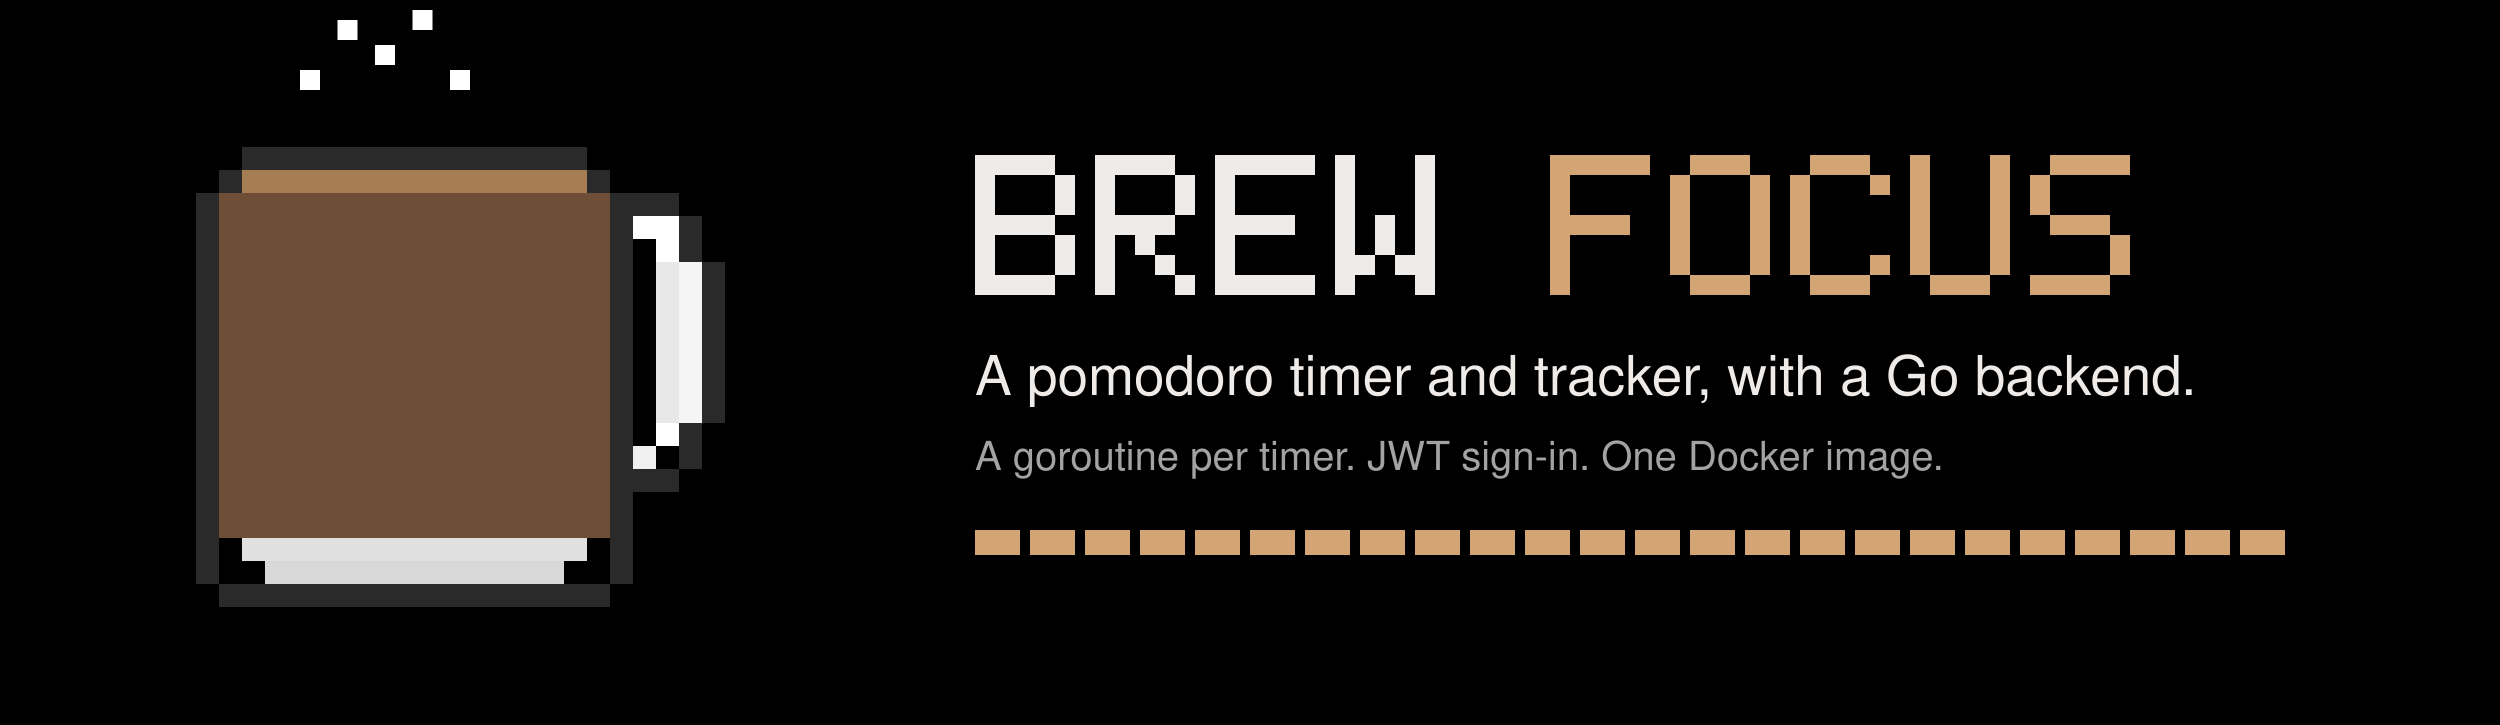
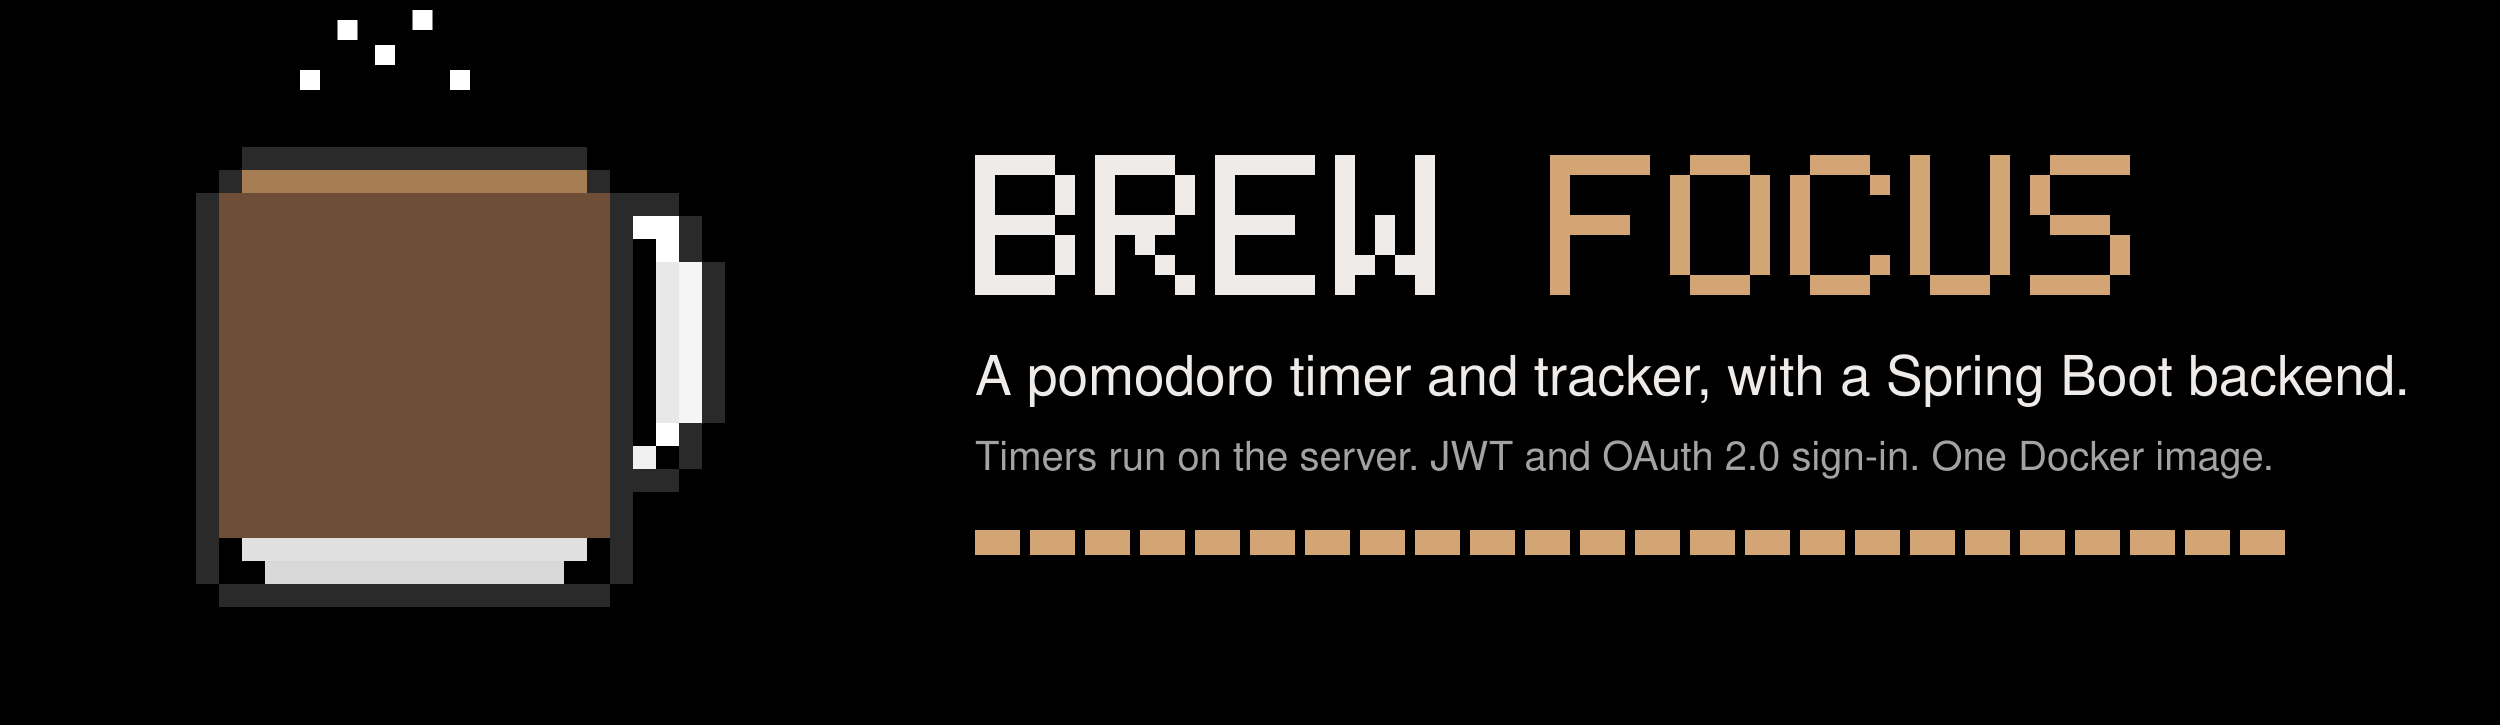
<svg xmlns="http://www.w3.org/2000/svg" viewBox="0 0 1000 290" width="1000" height="290" role="img" aria-label="Brew Focus: a pixel-art mug drains as the timer counts down, then refills on a break">
  <style>
.flow { stroke-dasharray: 8 8; animation: flow 1s linear infinite; }
@keyframes flow { to { stroke-dashoffset: -16; } }

.liquid { transform-box: fill-box; transform-origin: 50% 100%; animation: drain 12s infinite; }
.surface { animation: fall 12s infinite; }
@keyframes drain { 0% { transform: scaleY(1); animation-timing-function: steps(15, end); } 70%, 78% { transform: scaleY(0); animation-timing-function: steps(15, end); } 100% { transform: scaleY(1); } }
@keyframes fall { 0% { transform: translateY(0); animation-timing-function: steps(15, end); } 70%, 78% { transform: translateY(120px); animation-timing-function: steps(15, end); } 100% { transform: translateY(0); } }
.bar { transform-box: fill-box; transform-origin: 0 50%; animation: bar 12s infinite; }
@keyframes bar { 0% { transform: scaleX(0); animation-timing-function: steps(24, end); } 70%, 100% { transform: scaleX(1); } }
.puff { animation: puff 2.4s steps(6, end) infinite; }
@keyframes puff { from { transform: translateY(8px); opacity: 0; } 25% { opacity: .7; } to { transform: translateY(-16px); opacity: 0; } }
.t { opacity: 0; }
@keyframes t0 { 0%, 13.99% { opacity: 1; } 14%, 100% { opacity: 0; } }
.t0 { animation: t0 12s infinite; }
@keyframes t1 { 0%, 13.99% { opacity: 0; } 14%, 27.99% { opacity: 1; } 28%, 100% { opacity: 0; } }
.t1 { animation: t1 12s infinite; }
@keyframes t2 { 0%, 27.99% { opacity: 0; } 28%, 41.99% { opacity: 1; } 42%, 100% { opacity: 0; } }
.t2 { animation: t2 12s infinite; }
@keyframes t3 { 0%, 41.99% { opacity: 0; } 42%, 55.99% { opacity: 1; } 56%, 100% { opacity: 0; } }
.t3 { animation: t3 12s infinite; }
@keyframes t4 { 0%, 55.99% { opacity: 0; } 56%, 69.99% { opacity: 1; } 70%, 100% { opacity: 0; } }
.t4 { animation: t4 12s infinite; }
@keyframes t5 { 0%, 69.99% { opacity: 0; } 70%, 77.99% { opacity: 1; } 78%, 100% { opacity: 0; } }
.t5 { animation: t5 12s infinite; }
@keyframes t6 { 0%, 77.99% { opacity: 0; } 78%, 100% { opacity: 1; } }
.t6 { animation: t6 12s infinite; }

@media (prefers-reduced-motion: reduce) { * { animation: none !important; } }
</style>
  <rect width="1000" height="290" fill="#000000" />
  <g transform="translate(60 22) scale(1.15)" shape-rendering="crispEdges">
    <rect x="32" y="40" width="120" height="8" fill="#E8E8E8" />
    <rect x="24" y="48" width="136" height="8" fill="#FFFFFF" />
    <rect x="24" y="56" width="136" height="8" fill="#FFFFFF" />
    <rect x="24" y="64" width="136" height="8" fill="#F5F5F5" />
    <rect x="24" y="72" width="136" height="8" fill="#FFFFFF" />
    <rect x="24" y="80" width="136" height="8" fill="#FFFFFF" />
    <rect x="24" y="88" width="136" height="8" fill="#F5F5F5" />
    <rect x="24" y="96" width="136" height="8" fill="#FFFFFF" />
    <rect x="24" y="104" width="136" height="8" fill="#FFFFFF" />
    <rect x="24" y="112" width="136" height="8" fill="#F5F5F5" />
    <rect x="24" y="120" width="136" height="8" fill="#FFFFFF" />
    <rect x="24" y="128" width="136" height="8" fill="#FFFFFF" />
    <rect x="24" y="136" width="136" height="8" fill="#F5F5F5" />
    <rect x="24" y="144" width="136" height="8" fill="#FFFFFF" />
    <rect x="24" y="152" width="136" height="8" fill="#F0F0F0" />
    <rect x="24" y="160" width="136" height="8" fill="#E8E8E8" />
    <rect x="32" y="168" width="120" height="8" fill="#E0E0E0" />
    <rect x="40" y="176" width="104" height="8" fill="#D8D8D8" />
    <rect class="liquid" x="24" y="48" width="136" height="120" fill="#6f4e37" />
    <rect class="surface" x="24" y="40" width="136" height="8" fill="#a67c52" />
    <g class="t t0">
      <path fill="#000000" d="M52.5 101h3v3h-3zM55.5 101h3v3h-3zM58.5 101h3v3h-3zM49.5 104h3v3h-3zM61.5 104h3v3h-3zM61.5 107h3v3h-3zM58.5 110h3v3h-3zM55.5 113h3v3h-3zM52.5 116h3v3h-3zM49.5 119h3v3h-3zM52.5 119h3v3h-3zM55.5 119h3v3h-3zM58.5 119h3v3h-3zM61.5 119h3v3h-3zM67.5 101h3v3h-3zM70.5 101h3v3h-3zM73.5 101h3v3h-3zM76.5 101h3v3h-3zM79.5 101h3v3h-3zM67.5 104h3v3h-3zM67.5 107h3v3h-3zM70.5 107h3v3h-3zM73.5 107h3v3h-3zM76.5 107h3v3h-3zM79.5 110h3v3h-3zM79.5 113h3v3h-3zM67.5 116h3v3h-3zM79.5 116h3v3h-3zM70.5 119h3v3h-3zM73.5 119h3v3h-3zM76.5 119h3v3h-3zM91.5 104h3v3h-3zM91.5 107h3v3h-3zM91.5 113h3v3h-3zM91.5 116h3v3h-3zM106.5 101h3v3h-3zM109.5 101h3v3h-3zM112.5 101h3v3h-3zM103.5 104h3v3h-3zM115.5 104h3v3h-3zM103.5 107h3v3h-3zM112.5 107h3v3h-3zM115.5 107h3v3h-3zM103.5 110h3v3h-3zM109.5 110h3v3h-3zM115.5 110h3v3h-3zM103.5 113h3v3h-3zM106.5 113h3v3h-3zM115.5 113h3v3h-3zM103.5 116h3v3h-3zM115.5 116h3v3h-3zM106.5 119h3v3h-3zM109.5 119h3v3h-3zM112.5 119h3v3h-3zM124.5 101h3v3h-3zM127.5 101h3v3h-3zM130.5 101h3v3h-3zM121.5 104h3v3h-3zM133.5 104h3v3h-3zM121.5 107h3v3h-3zM130.5 107h3v3h-3zM133.5 107h3v3h-3zM121.5 110h3v3h-3zM127.5 110h3v3h-3zM133.5 110h3v3h-3zM121.5 113h3v3h-3zM124.5 113h3v3h-3zM133.5 113h3v3h-3zM121.5 116h3v3h-3zM133.5 116h3v3h-3zM124.5 119h3v3h-3zM127.5 119h3v3h-3zM130.5 119h3v3h-3z" transform="translate(2 2)" />
      <path fill="#efebe9" d="M52.5 101h3v3h-3zM55.5 101h3v3h-3zM58.5 101h3v3h-3zM49.5 104h3v3h-3zM61.5 104h3v3h-3zM61.5 107h3v3h-3zM58.5 110h3v3h-3zM55.5 113h3v3h-3zM52.5 116h3v3h-3zM49.5 119h3v3h-3zM52.5 119h3v3h-3zM55.5 119h3v3h-3zM58.5 119h3v3h-3zM61.5 119h3v3h-3zM67.5 101h3v3h-3zM70.5 101h3v3h-3zM73.5 101h3v3h-3zM76.5 101h3v3h-3zM79.5 101h3v3h-3zM67.5 104h3v3h-3zM67.5 107h3v3h-3zM70.5 107h3v3h-3zM73.5 107h3v3h-3zM76.5 107h3v3h-3zM79.5 110h3v3h-3zM79.5 113h3v3h-3zM67.5 116h3v3h-3zM79.5 116h3v3h-3zM70.5 119h3v3h-3zM73.5 119h3v3h-3zM76.5 119h3v3h-3zM91.5 104h3v3h-3zM91.5 107h3v3h-3zM91.5 113h3v3h-3zM91.5 116h3v3h-3zM106.5 101h3v3h-3zM109.5 101h3v3h-3zM112.5 101h3v3h-3zM103.5 104h3v3h-3zM115.5 104h3v3h-3zM103.5 107h3v3h-3zM112.5 107h3v3h-3zM115.5 107h3v3h-3zM103.5 110h3v3h-3zM109.5 110h3v3h-3zM115.5 110h3v3h-3zM103.5 113h3v3h-3zM106.5 113h3v3h-3zM115.5 113h3v3h-3zM103.5 116h3v3h-3zM115.5 116h3v3h-3zM106.5 119h3v3h-3zM109.5 119h3v3h-3zM112.5 119h3v3h-3zM124.5 101h3v3h-3zM127.5 101h3v3h-3zM130.5 101h3v3h-3zM121.5 104h3v3h-3zM133.5 104h3v3h-3zM121.5 107h3v3h-3zM130.5 107h3v3h-3zM133.5 107h3v3h-3zM121.5 110h3v3h-3zM127.5 110h3v3h-3zM133.5 110h3v3h-3zM121.5 113h3v3h-3zM124.5 113h3v3h-3zM133.5 113h3v3h-3zM121.5 116h3v3h-3zM133.5 116h3v3h-3zM124.5 119h3v3h-3zM127.5 119h3v3h-3zM130.5 119h3v3h-3z" />
    </g>
    <g class="t t1">
      <path fill="#000000" d="M52.5 101h3v3h-3zM55.5 101h3v3h-3zM58.5 101h3v3h-3zM49.5 104h3v3h-3zM61.5 104h3v3h-3zM61.5 107h3v3h-3zM58.5 110h3v3h-3zM55.5 113h3v3h-3zM52.5 116h3v3h-3zM49.5 119h3v3h-3zM52.5 119h3v3h-3zM55.5 119h3v3h-3zM58.5 119h3v3h-3zM61.5 119h3v3h-3zM70.5 101h3v3h-3zM73.5 101h3v3h-3zM76.5 101h3v3h-3zM67.5 104h3v3h-3zM79.5 104h3v3h-3zM67.5 107h3v3h-3zM76.5 107h3v3h-3zM79.5 107h3v3h-3zM67.5 110h3v3h-3zM73.5 110h3v3h-3zM79.5 110h3v3h-3zM67.5 113h3v3h-3zM70.5 113h3v3h-3zM79.5 113h3v3h-3zM67.5 116h3v3h-3zM79.5 116h3v3h-3zM70.5 119h3v3h-3zM73.5 119h3v3h-3zM76.5 119h3v3h-3zM91.5 104h3v3h-3zM91.5 107h3v3h-3zM91.5 113h3v3h-3zM91.5 116h3v3h-3zM106.5 101h3v3h-3zM109.5 101h3v3h-3zM112.5 101h3v3h-3zM103.5 104h3v3h-3zM115.5 104h3v3h-3zM103.5 107h3v3h-3zM112.5 107h3v3h-3zM115.5 107h3v3h-3zM103.5 110h3v3h-3zM109.5 110h3v3h-3zM115.5 110h3v3h-3zM103.5 113h3v3h-3zM106.5 113h3v3h-3zM115.5 113h3v3h-3zM103.5 116h3v3h-3zM115.5 116h3v3h-3zM106.5 119h3v3h-3zM109.5 119h3v3h-3zM112.5 119h3v3h-3zM124.5 101h3v3h-3zM127.5 101h3v3h-3zM130.5 101h3v3h-3zM121.5 104h3v3h-3zM133.5 104h3v3h-3zM121.5 107h3v3h-3zM130.5 107h3v3h-3zM133.5 107h3v3h-3zM121.5 110h3v3h-3zM127.5 110h3v3h-3zM133.5 110h3v3h-3zM121.5 113h3v3h-3zM124.5 113h3v3h-3zM133.5 113h3v3h-3zM121.5 116h3v3h-3zM133.5 116h3v3h-3zM124.5 119h3v3h-3zM127.5 119h3v3h-3zM130.5 119h3v3h-3z" transform="translate(2 2)" />
      <path fill="#efebe9" d="M52.5 101h3v3h-3zM55.5 101h3v3h-3zM58.5 101h3v3h-3zM49.5 104h3v3h-3zM61.5 104h3v3h-3zM61.5 107h3v3h-3zM58.5 110h3v3h-3zM55.5 113h3v3h-3zM52.5 116h3v3h-3zM49.5 119h3v3h-3zM52.5 119h3v3h-3zM55.5 119h3v3h-3zM58.5 119h3v3h-3zM61.5 119h3v3h-3zM70.5 101h3v3h-3zM73.5 101h3v3h-3zM76.5 101h3v3h-3zM67.5 104h3v3h-3zM79.5 104h3v3h-3zM67.5 107h3v3h-3zM76.5 107h3v3h-3zM79.5 107h3v3h-3zM67.5 110h3v3h-3zM73.5 110h3v3h-3zM79.5 110h3v3h-3zM67.5 113h3v3h-3zM70.5 113h3v3h-3zM79.5 113h3v3h-3zM67.5 116h3v3h-3zM79.5 116h3v3h-3zM70.5 119h3v3h-3zM73.5 119h3v3h-3zM76.5 119h3v3h-3zM91.5 104h3v3h-3zM91.5 107h3v3h-3zM91.5 113h3v3h-3zM91.5 116h3v3h-3zM106.5 101h3v3h-3zM109.5 101h3v3h-3zM112.5 101h3v3h-3zM103.5 104h3v3h-3zM115.5 104h3v3h-3zM103.5 107h3v3h-3zM112.5 107h3v3h-3zM115.5 107h3v3h-3zM103.5 110h3v3h-3zM109.5 110h3v3h-3zM115.5 110h3v3h-3zM103.5 113h3v3h-3zM106.5 113h3v3h-3zM115.5 113h3v3h-3zM103.5 116h3v3h-3zM115.5 116h3v3h-3zM106.5 119h3v3h-3zM109.5 119h3v3h-3zM112.5 119h3v3h-3zM124.5 101h3v3h-3zM127.5 101h3v3h-3zM130.5 101h3v3h-3zM121.5 104h3v3h-3zM133.5 104h3v3h-3zM121.5 107h3v3h-3zM130.5 107h3v3h-3zM133.5 107h3v3h-3zM121.5 110h3v3h-3zM127.5 110h3v3h-3zM133.5 110h3v3h-3zM121.5 113h3v3h-3zM124.5 113h3v3h-3zM133.5 113h3v3h-3zM121.5 116h3v3h-3zM133.5 116h3v3h-3zM124.5 119h3v3h-3zM127.5 119h3v3h-3zM130.5 119h3v3h-3z" />
    </g>
    <g class="t t2">
      <path fill="#000000" d="M55.5 101h3v3h-3zM52.5 104h3v3h-3zM55.5 104h3v3h-3zM55.5 107h3v3h-3zM55.5 110h3v3h-3zM55.5 113h3v3h-3zM55.5 116h3v3h-3zM52.5 119h3v3h-3zM55.5 119h3v3h-3zM58.5 119h3v3h-3zM67.5 101h3v3h-3zM70.5 101h3v3h-3zM73.5 101h3v3h-3zM76.5 101h3v3h-3zM79.5 101h3v3h-3zM67.5 104h3v3h-3zM67.5 107h3v3h-3zM70.5 107h3v3h-3zM73.5 107h3v3h-3zM76.5 107h3v3h-3zM79.5 110h3v3h-3zM79.5 113h3v3h-3zM67.5 116h3v3h-3zM79.5 116h3v3h-3zM70.5 119h3v3h-3zM73.5 119h3v3h-3zM76.5 119h3v3h-3zM91.5 104h3v3h-3zM91.5 107h3v3h-3zM91.5 113h3v3h-3zM91.5 116h3v3h-3zM106.5 101h3v3h-3zM109.5 101h3v3h-3zM112.5 101h3v3h-3zM103.5 104h3v3h-3zM115.5 104h3v3h-3zM103.5 107h3v3h-3zM112.5 107h3v3h-3zM115.5 107h3v3h-3zM103.5 110h3v3h-3zM109.5 110h3v3h-3zM115.5 110h3v3h-3zM103.5 113h3v3h-3zM106.5 113h3v3h-3zM115.5 113h3v3h-3zM103.5 116h3v3h-3zM115.5 116h3v3h-3zM106.5 119h3v3h-3zM109.5 119h3v3h-3zM112.5 119h3v3h-3zM124.5 101h3v3h-3zM127.5 101h3v3h-3zM130.5 101h3v3h-3zM121.5 104h3v3h-3zM133.5 104h3v3h-3zM121.5 107h3v3h-3zM130.5 107h3v3h-3zM133.5 107h3v3h-3zM121.5 110h3v3h-3zM127.5 110h3v3h-3zM133.5 110h3v3h-3zM121.5 113h3v3h-3zM124.5 113h3v3h-3zM133.5 113h3v3h-3zM121.5 116h3v3h-3zM133.5 116h3v3h-3zM124.5 119h3v3h-3zM127.5 119h3v3h-3zM130.5 119h3v3h-3z" transform="translate(2 2)" />
      <path fill="#efebe9" d="M55.5 101h3v3h-3zM52.5 104h3v3h-3zM55.5 104h3v3h-3zM55.5 107h3v3h-3zM55.5 110h3v3h-3zM55.5 113h3v3h-3zM55.5 116h3v3h-3zM52.5 119h3v3h-3zM55.5 119h3v3h-3zM58.5 119h3v3h-3zM67.5 101h3v3h-3zM70.5 101h3v3h-3zM73.5 101h3v3h-3zM76.5 101h3v3h-3zM79.5 101h3v3h-3zM67.5 104h3v3h-3zM67.5 107h3v3h-3zM70.5 107h3v3h-3zM73.5 107h3v3h-3zM76.5 107h3v3h-3zM79.5 110h3v3h-3zM79.5 113h3v3h-3zM67.5 116h3v3h-3zM79.5 116h3v3h-3zM70.5 119h3v3h-3zM73.5 119h3v3h-3zM76.5 119h3v3h-3zM91.5 104h3v3h-3zM91.5 107h3v3h-3zM91.5 113h3v3h-3zM91.5 116h3v3h-3zM106.5 101h3v3h-3zM109.5 101h3v3h-3zM112.5 101h3v3h-3zM103.5 104h3v3h-3zM115.5 104h3v3h-3zM103.5 107h3v3h-3zM112.5 107h3v3h-3zM115.5 107h3v3h-3zM103.5 110h3v3h-3zM109.5 110h3v3h-3zM115.5 110h3v3h-3zM103.5 113h3v3h-3zM106.5 113h3v3h-3zM115.5 113h3v3h-3zM103.5 116h3v3h-3zM115.5 116h3v3h-3zM106.5 119h3v3h-3zM109.5 119h3v3h-3zM112.5 119h3v3h-3zM124.5 101h3v3h-3zM127.5 101h3v3h-3zM130.5 101h3v3h-3zM121.5 104h3v3h-3zM133.5 104h3v3h-3zM121.5 107h3v3h-3zM130.5 107h3v3h-3zM133.5 107h3v3h-3zM121.5 110h3v3h-3zM127.5 110h3v3h-3zM133.5 110h3v3h-3zM121.5 113h3v3h-3zM124.5 113h3v3h-3zM133.5 113h3v3h-3zM121.5 116h3v3h-3zM133.5 116h3v3h-3zM124.5 119h3v3h-3zM127.5 119h3v3h-3zM130.5 119h3v3h-3z" />
    </g>
    <g class="t t3">
      <path fill="#000000" d="M55.5 101h3v3h-3zM52.5 104h3v3h-3zM55.5 104h3v3h-3zM55.5 107h3v3h-3zM55.5 110h3v3h-3zM55.5 113h3v3h-3zM55.5 116h3v3h-3zM52.5 119h3v3h-3zM55.5 119h3v3h-3zM58.5 119h3v3h-3zM70.5 101h3v3h-3zM73.5 101h3v3h-3zM76.5 101h3v3h-3zM67.5 104h3v3h-3zM79.5 104h3v3h-3zM67.5 107h3v3h-3zM76.5 107h3v3h-3zM79.5 107h3v3h-3zM67.5 110h3v3h-3zM73.5 110h3v3h-3zM79.5 110h3v3h-3zM67.5 113h3v3h-3zM70.5 113h3v3h-3zM79.5 113h3v3h-3zM67.5 116h3v3h-3zM79.5 116h3v3h-3zM70.5 119h3v3h-3zM73.5 119h3v3h-3zM76.5 119h3v3h-3zM91.5 104h3v3h-3zM91.5 107h3v3h-3zM91.5 113h3v3h-3zM91.5 116h3v3h-3zM106.5 101h3v3h-3zM109.5 101h3v3h-3zM112.5 101h3v3h-3zM103.5 104h3v3h-3zM115.5 104h3v3h-3zM103.5 107h3v3h-3zM112.5 107h3v3h-3zM115.5 107h3v3h-3zM103.5 110h3v3h-3zM109.5 110h3v3h-3zM115.5 110h3v3h-3zM103.5 113h3v3h-3zM106.5 113h3v3h-3zM115.5 113h3v3h-3zM103.5 116h3v3h-3zM115.5 116h3v3h-3zM106.5 119h3v3h-3zM109.5 119h3v3h-3zM112.5 119h3v3h-3zM124.5 101h3v3h-3zM127.5 101h3v3h-3zM130.5 101h3v3h-3zM121.5 104h3v3h-3zM133.5 104h3v3h-3zM121.5 107h3v3h-3zM130.5 107h3v3h-3zM133.5 107h3v3h-3zM121.5 110h3v3h-3zM127.5 110h3v3h-3zM133.5 110h3v3h-3zM121.5 113h3v3h-3zM124.5 113h3v3h-3zM133.5 113h3v3h-3zM121.5 116h3v3h-3zM133.5 116h3v3h-3zM124.5 119h3v3h-3zM127.5 119h3v3h-3zM130.5 119h3v3h-3z" transform="translate(2 2)" />
      <path fill="#efebe9" d="M55.5 101h3v3h-3zM52.5 104h3v3h-3zM55.5 104h3v3h-3zM55.5 107h3v3h-3zM55.5 110h3v3h-3zM55.5 113h3v3h-3zM55.5 116h3v3h-3zM52.5 119h3v3h-3zM55.5 119h3v3h-3zM58.5 119h3v3h-3zM70.5 101h3v3h-3zM73.5 101h3v3h-3zM76.5 101h3v3h-3zM67.5 104h3v3h-3zM79.5 104h3v3h-3zM67.5 107h3v3h-3zM76.5 107h3v3h-3zM79.5 107h3v3h-3zM67.5 110h3v3h-3zM73.5 110h3v3h-3zM79.5 110h3v3h-3zM67.5 113h3v3h-3zM70.5 113h3v3h-3zM79.5 113h3v3h-3zM67.5 116h3v3h-3zM79.5 116h3v3h-3zM70.5 119h3v3h-3zM73.5 119h3v3h-3zM76.5 119h3v3h-3zM91.5 104h3v3h-3zM91.5 107h3v3h-3zM91.5 113h3v3h-3zM91.5 116h3v3h-3zM106.5 101h3v3h-3zM109.5 101h3v3h-3zM112.5 101h3v3h-3zM103.5 104h3v3h-3zM115.5 104h3v3h-3zM103.5 107h3v3h-3zM112.5 107h3v3h-3zM115.5 107h3v3h-3zM103.5 110h3v3h-3zM109.5 110h3v3h-3zM115.5 110h3v3h-3zM103.5 113h3v3h-3zM106.5 113h3v3h-3zM115.5 113h3v3h-3zM103.5 116h3v3h-3zM115.5 116h3v3h-3zM106.5 119h3v3h-3zM109.5 119h3v3h-3zM112.5 119h3v3h-3zM124.5 101h3v3h-3zM127.5 101h3v3h-3zM130.5 101h3v3h-3zM121.5 104h3v3h-3zM133.5 104h3v3h-3zM121.5 107h3v3h-3zM130.5 107h3v3h-3zM133.5 107h3v3h-3zM121.5 110h3v3h-3zM127.5 110h3v3h-3zM133.5 110h3v3h-3zM121.5 113h3v3h-3zM124.5 113h3v3h-3zM133.5 113h3v3h-3zM121.5 116h3v3h-3zM133.5 116h3v3h-3zM124.5 119h3v3h-3zM127.5 119h3v3h-3zM130.5 119h3v3h-3z" />
    </g>
    <g class="t t4">
      <path fill="#000000" d="M52.5 101h3v3h-3zM55.5 101h3v3h-3zM58.5 101h3v3h-3zM49.5 104h3v3h-3zM61.5 104h3v3h-3zM49.5 107h3v3h-3zM58.5 107h3v3h-3zM61.5 107h3v3h-3zM49.5 110h3v3h-3zM55.5 110h3v3h-3zM61.5 110h3v3h-3zM49.5 113h3v3h-3zM52.5 113h3v3h-3zM61.5 113h3v3h-3zM49.5 116h3v3h-3zM61.5 116h3v3h-3zM52.5 119h3v3h-3zM55.5 119h3v3h-3zM58.5 119h3v3h-3zM67.5 101h3v3h-3zM70.5 101h3v3h-3zM73.5 101h3v3h-3zM76.5 101h3v3h-3zM79.5 101h3v3h-3zM67.5 104h3v3h-3zM67.5 107h3v3h-3zM70.5 107h3v3h-3zM73.5 107h3v3h-3zM76.5 107h3v3h-3zM79.5 110h3v3h-3zM79.5 113h3v3h-3zM67.5 116h3v3h-3zM79.5 116h3v3h-3zM70.5 119h3v3h-3zM73.5 119h3v3h-3zM76.5 119h3v3h-3zM91.5 104h3v3h-3zM91.5 107h3v3h-3zM91.5 113h3v3h-3zM91.5 116h3v3h-3zM106.5 101h3v3h-3zM109.5 101h3v3h-3zM112.5 101h3v3h-3zM103.5 104h3v3h-3zM115.5 104h3v3h-3zM103.5 107h3v3h-3zM112.5 107h3v3h-3zM115.5 107h3v3h-3zM103.5 110h3v3h-3zM109.5 110h3v3h-3zM115.5 110h3v3h-3zM103.5 113h3v3h-3zM106.5 113h3v3h-3zM115.5 113h3v3h-3zM103.5 116h3v3h-3zM115.5 116h3v3h-3zM106.5 119h3v3h-3zM109.5 119h3v3h-3zM112.5 119h3v3h-3zM124.5 101h3v3h-3zM127.5 101h3v3h-3zM130.5 101h3v3h-3zM121.5 104h3v3h-3zM133.5 104h3v3h-3zM121.5 107h3v3h-3zM130.5 107h3v3h-3zM133.5 107h3v3h-3zM121.5 110h3v3h-3zM127.5 110h3v3h-3zM133.5 110h3v3h-3zM121.5 113h3v3h-3zM124.5 113h3v3h-3zM133.5 113h3v3h-3zM121.5 116h3v3h-3zM133.5 116h3v3h-3zM124.5 119h3v3h-3zM127.5 119h3v3h-3zM130.5 119h3v3h-3z" transform="translate(2 2)" />
      <path fill="#efebe9" d="M52.5 101h3v3h-3zM55.5 101h3v3h-3zM58.5 101h3v3h-3zM49.5 104h3v3h-3zM61.5 104h3v3h-3zM49.5 107h3v3h-3zM58.5 107h3v3h-3zM61.5 107h3v3h-3zM49.5 110h3v3h-3zM55.5 110h3v3h-3zM61.5 110h3v3h-3zM49.5 113h3v3h-3zM52.5 113h3v3h-3zM61.5 113h3v3h-3zM49.5 116h3v3h-3zM61.5 116h3v3h-3zM52.5 119h3v3h-3zM55.5 119h3v3h-3zM58.5 119h3v3h-3zM67.5 101h3v3h-3zM70.5 101h3v3h-3zM73.5 101h3v3h-3zM76.5 101h3v3h-3zM79.5 101h3v3h-3zM67.5 104h3v3h-3zM67.5 107h3v3h-3zM70.5 107h3v3h-3zM73.5 107h3v3h-3zM76.5 107h3v3h-3zM79.5 110h3v3h-3zM79.5 113h3v3h-3zM67.5 116h3v3h-3zM79.5 116h3v3h-3zM70.5 119h3v3h-3zM73.5 119h3v3h-3zM76.5 119h3v3h-3zM91.5 104h3v3h-3zM91.5 107h3v3h-3zM91.5 113h3v3h-3zM91.5 116h3v3h-3zM106.5 101h3v3h-3zM109.5 101h3v3h-3zM112.5 101h3v3h-3zM103.5 104h3v3h-3zM115.5 104h3v3h-3zM103.5 107h3v3h-3zM112.5 107h3v3h-3zM115.5 107h3v3h-3zM103.5 110h3v3h-3zM109.5 110h3v3h-3zM115.5 110h3v3h-3zM103.5 113h3v3h-3zM106.5 113h3v3h-3zM115.5 113h3v3h-3zM103.5 116h3v3h-3zM115.5 116h3v3h-3zM106.5 119h3v3h-3zM109.5 119h3v3h-3zM112.5 119h3v3h-3zM124.5 101h3v3h-3zM127.5 101h3v3h-3zM130.5 101h3v3h-3zM121.5 104h3v3h-3zM133.5 104h3v3h-3zM121.5 107h3v3h-3zM130.5 107h3v3h-3zM133.5 107h3v3h-3zM121.5 110h3v3h-3zM127.5 110h3v3h-3zM133.5 110h3v3h-3zM121.5 113h3v3h-3zM124.5 113h3v3h-3zM133.5 113h3v3h-3zM121.5 116h3v3h-3zM133.5 116h3v3h-3zM124.5 119h3v3h-3zM127.5 119h3v3h-3zM130.5 119h3v3h-3z" />
    </g>
    <g class="t t5">
      <path fill="#000000" d="M52.5 101h3v3h-3zM55.5 101h3v3h-3zM58.5 101h3v3h-3zM49.5 104h3v3h-3zM61.5 104h3v3h-3zM49.5 107h3v3h-3zM58.5 107h3v3h-3zM61.5 107h3v3h-3zM49.5 110h3v3h-3zM55.5 110h3v3h-3zM61.5 110h3v3h-3zM49.5 113h3v3h-3zM52.5 113h3v3h-3zM61.5 113h3v3h-3zM49.5 116h3v3h-3zM61.5 116h3v3h-3zM52.5 119h3v3h-3zM55.5 119h3v3h-3zM58.5 119h3v3h-3zM70.5 101h3v3h-3zM73.5 101h3v3h-3zM76.5 101h3v3h-3zM67.5 104h3v3h-3zM79.5 104h3v3h-3zM67.5 107h3v3h-3zM76.5 107h3v3h-3zM79.5 107h3v3h-3zM67.5 110h3v3h-3zM73.5 110h3v3h-3zM79.5 110h3v3h-3zM67.5 113h3v3h-3zM70.5 113h3v3h-3zM79.5 113h3v3h-3zM67.5 116h3v3h-3zM79.5 116h3v3h-3zM70.5 119h3v3h-3zM73.5 119h3v3h-3zM76.5 119h3v3h-3zM91.5 104h3v3h-3zM91.5 107h3v3h-3zM91.5 113h3v3h-3zM91.5 116h3v3h-3zM106.5 101h3v3h-3zM109.5 101h3v3h-3zM112.5 101h3v3h-3zM103.5 104h3v3h-3zM115.5 104h3v3h-3zM103.5 107h3v3h-3zM112.5 107h3v3h-3zM115.5 107h3v3h-3zM103.5 110h3v3h-3zM109.5 110h3v3h-3zM115.5 110h3v3h-3zM103.5 113h3v3h-3zM106.5 113h3v3h-3zM115.5 113h3v3h-3zM103.5 116h3v3h-3zM115.5 116h3v3h-3zM106.5 119h3v3h-3zM109.5 119h3v3h-3zM112.5 119h3v3h-3zM124.5 101h3v3h-3zM127.5 101h3v3h-3zM130.5 101h3v3h-3zM121.5 104h3v3h-3zM133.5 104h3v3h-3zM121.5 107h3v3h-3zM130.5 107h3v3h-3zM133.5 107h3v3h-3zM121.5 110h3v3h-3zM127.5 110h3v3h-3zM133.5 110h3v3h-3zM121.5 113h3v3h-3zM124.5 113h3v3h-3zM133.5 113h3v3h-3zM121.5 116h3v3h-3zM133.5 116h3v3h-3zM124.5 119h3v3h-3zM127.5 119h3v3h-3zM130.5 119h3v3h-3z" transform="translate(2 2)" />
      <path fill="#efebe9" d="M52.5 101h3v3h-3zM55.5 101h3v3h-3zM58.5 101h3v3h-3zM49.5 104h3v3h-3zM61.5 104h3v3h-3zM49.5 107h3v3h-3zM58.5 107h3v3h-3zM61.5 107h3v3h-3zM49.5 110h3v3h-3zM55.5 110h3v3h-3zM61.5 110h3v3h-3zM49.5 113h3v3h-3zM52.5 113h3v3h-3zM61.5 113h3v3h-3zM49.5 116h3v3h-3zM61.5 116h3v3h-3zM52.5 119h3v3h-3zM55.5 119h3v3h-3zM58.5 119h3v3h-3zM70.5 101h3v3h-3zM73.5 101h3v3h-3zM76.5 101h3v3h-3zM67.5 104h3v3h-3zM79.5 104h3v3h-3zM67.5 107h3v3h-3zM76.5 107h3v3h-3zM79.5 107h3v3h-3zM67.5 110h3v3h-3zM73.5 110h3v3h-3zM79.5 110h3v3h-3zM67.5 113h3v3h-3zM70.5 113h3v3h-3zM79.5 113h3v3h-3zM67.5 116h3v3h-3zM79.5 116h3v3h-3zM70.5 119h3v3h-3zM73.5 119h3v3h-3zM76.5 119h3v3h-3zM91.5 104h3v3h-3zM91.5 107h3v3h-3zM91.5 113h3v3h-3zM91.5 116h3v3h-3zM106.5 101h3v3h-3zM109.5 101h3v3h-3zM112.5 101h3v3h-3zM103.5 104h3v3h-3zM115.5 104h3v3h-3zM103.5 107h3v3h-3zM112.5 107h3v3h-3zM115.5 107h3v3h-3zM103.5 110h3v3h-3zM109.5 110h3v3h-3zM115.5 110h3v3h-3zM103.5 113h3v3h-3zM106.5 113h3v3h-3zM115.5 113h3v3h-3zM103.5 116h3v3h-3zM115.5 116h3v3h-3zM106.5 119h3v3h-3zM109.5 119h3v3h-3zM112.5 119h3v3h-3zM124.5 101h3v3h-3zM127.5 101h3v3h-3zM130.5 101h3v3h-3zM121.5 104h3v3h-3zM133.5 104h3v3h-3zM121.5 107h3v3h-3zM130.5 107h3v3h-3zM133.5 107h3v3h-3zM121.5 110h3v3h-3zM127.5 110h3v3h-3zM133.5 110h3v3h-3zM121.5 113h3v3h-3zM124.5 113h3v3h-3zM133.5 113h3v3h-3zM121.5 116h3v3h-3zM133.5 116h3v3h-3zM124.5 119h3v3h-3zM127.5 119h3v3h-3zM130.5 119h3v3h-3z" />
    </g>
    <g class="t t6">
      <path fill="#000000" d="M49.5 101h3v3h-3zM52.5 101h3v3h-3zM55.5 101h3v3h-3zM58.5 101h3v3h-3zM49.5 104h3v3h-3zM61.5 104h3v3h-3zM49.5 107h3v3h-3zM61.5 107h3v3h-3zM49.5 110h3v3h-3zM52.5 110h3v3h-3zM55.5 110h3v3h-3zM58.5 110h3v3h-3zM49.5 113h3v3h-3zM61.5 113h3v3h-3zM49.5 116h3v3h-3zM61.5 116h3v3h-3zM49.5 119h3v3h-3zM52.5 119h3v3h-3zM55.5 119h3v3h-3zM58.5 119h3v3h-3zM67.5 101h3v3h-3zM70.5 101h3v3h-3zM73.5 101h3v3h-3zM76.5 101h3v3h-3zM67.5 104h3v3h-3zM79.5 104h3v3h-3zM67.5 107h3v3h-3zM79.5 107h3v3h-3zM67.5 110h3v3h-3zM70.5 110h3v3h-3zM73.5 110h3v3h-3zM76.5 110h3v3h-3zM67.5 113h3v3h-3zM73.5 113h3v3h-3zM67.5 116h3v3h-3zM76.5 116h3v3h-3zM67.5 119h3v3h-3zM79.5 119h3v3h-3zM85.5 101h3v3h-3zM88.5 101h3v3h-3zM91.5 101h3v3h-3zM94.5 101h3v3h-3zM97.5 101h3v3h-3zM85.5 104h3v3h-3zM85.5 107h3v3h-3zM85.5 110h3v3h-3zM88.5 110h3v3h-3zM91.5 110h3v3h-3zM94.5 110h3v3h-3zM85.5 113h3v3h-3zM85.5 116h3v3h-3zM85.5 119h3v3h-3zM88.5 119h3v3h-3zM91.5 119h3v3h-3zM94.5 119h3v3h-3zM97.5 119h3v3h-3zM106.5 101h3v3h-3zM109.5 101h3v3h-3zM112.5 101h3v3h-3zM103.5 104h3v3h-3zM115.5 104h3v3h-3zM103.5 107h3v3h-3zM115.5 107h3v3h-3zM103.5 110h3v3h-3zM106.5 110h3v3h-3zM109.5 110h3v3h-3zM112.5 110h3v3h-3zM115.5 110h3v3h-3zM103.5 113h3v3h-3zM115.5 113h3v3h-3zM103.5 116h3v3h-3zM115.5 116h3v3h-3zM103.5 119h3v3h-3zM115.5 119h3v3h-3zM121.5 101h3v3h-3zM133.5 101h3v3h-3zM121.5 104h3v3h-3zM130.5 104h3v3h-3zM121.5 107h3v3h-3zM127.5 107h3v3h-3zM121.5 110h3v3h-3zM124.5 110h3v3h-3zM121.5 113h3v3h-3zM127.5 113h3v3h-3zM121.5 116h3v3h-3zM130.5 116h3v3h-3zM121.5 119h3v3h-3zM133.5 119h3v3h-3z" transform="translate(2 2)" />
      <path fill="#8fd19e" d="M49.5 101h3v3h-3zM52.5 101h3v3h-3zM55.5 101h3v3h-3zM58.5 101h3v3h-3zM49.5 104h3v3h-3zM61.5 104h3v3h-3zM49.5 107h3v3h-3zM61.5 107h3v3h-3zM49.5 110h3v3h-3zM52.5 110h3v3h-3zM55.5 110h3v3h-3zM58.5 110h3v3h-3zM49.5 113h3v3h-3zM61.5 113h3v3h-3zM49.5 116h3v3h-3zM61.5 116h3v3h-3zM49.5 119h3v3h-3zM52.5 119h3v3h-3zM55.5 119h3v3h-3zM58.5 119h3v3h-3zM67.5 101h3v3h-3zM70.5 101h3v3h-3zM73.5 101h3v3h-3zM76.5 101h3v3h-3zM67.5 104h3v3h-3zM79.5 104h3v3h-3zM67.5 107h3v3h-3zM79.5 107h3v3h-3zM67.5 110h3v3h-3zM70.5 110h3v3h-3zM73.5 110h3v3h-3zM76.5 110h3v3h-3zM67.5 113h3v3h-3zM73.5 113h3v3h-3zM67.5 116h3v3h-3zM76.5 116h3v3h-3zM67.5 119h3v3h-3zM79.5 119h3v3h-3zM85.5 101h3v3h-3zM88.5 101h3v3h-3zM91.5 101h3v3h-3zM94.5 101h3v3h-3zM97.5 101h3v3h-3zM85.5 104h3v3h-3zM85.5 107h3v3h-3zM85.5 110h3v3h-3zM88.5 110h3v3h-3zM91.5 110h3v3h-3zM94.5 110h3v3h-3zM85.5 113h3v3h-3zM85.5 116h3v3h-3zM85.5 119h3v3h-3zM88.5 119h3v3h-3zM91.5 119h3v3h-3zM94.5 119h3v3h-3zM97.5 119h3v3h-3zM106.5 101h3v3h-3zM109.5 101h3v3h-3zM112.5 101h3v3h-3zM103.5 104h3v3h-3zM115.5 104h3v3h-3zM103.5 107h3v3h-3zM115.5 107h3v3h-3zM103.5 110h3v3h-3zM106.5 110h3v3h-3zM109.5 110h3v3h-3zM112.5 110h3v3h-3zM115.5 110h3v3h-3zM103.5 113h3v3h-3zM115.5 113h3v3h-3zM103.5 116h3v3h-3zM115.5 116h3v3h-3zM103.5 119h3v3h-3zM115.5 119h3v3h-3zM121.5 101h3v3h-3zM133.5 101h3v3h-3zM121.5 104h3v3h-3zM130.5 104h3v3h-3zM121.5 107h3v3h-3zM127.5 107h3v3h-3zM121.5 110h3v3h-3zM124.5 110h3v3h-3zM121.5 113h3v3h-3zM127.5 113h3v3h-3zM121.5 116h3v3h-3zM130.5 116h3v3h-3zM121.5 119h3v3h-3zM133.5 119h3v3h-3z" />
    </g>
    <rect x="168" y="56" width="16" height="8" fill="#FFFFFF" />
    <rect x="176" y="64" width="8" height="8" fill="#FFFFFF" />
    <rect x="184" y="72" width="8" height="56" fill="#F5F5F5" />
    <rect x="176" y="72" width="8" height="56" fill="#E8E8E8" />
    <rect x="176" y="128" width="8" height="8" fill="#FFFFFF" />
    <rect x="168" y="136" width="8" height="8" fill="#F0F0F0" />
    <rect x="32" y="32" width="120" height="8" fill="#2A2A2A" />
    <rect x="24" y="40" width="8" height="8" fill="#2A2A2A" />
    <rect x="152" y="40" width="8" height="8" fill="#2A2A2A" />
    <rect x="16" y="48" width="8" height="136" fill="#2A2A2A" />
    <rect x="160" y="48" width="8" height="120" fill="#2A2A2A" />
    <rect x="16" y="176" width="8" height="8" fill="#2A2A2A" />
    <rect x="24" y="184" width="8" height="8" fill="#2A2A2A" />
    <rect x="32" y="184" width="120" height="8" fill="#2A2A2A" />
    <rect x="152" y="184" width="8" height="8" fill="#2A2A2A" />
    <rect x="160" y="168" width="8" height="16" fill="#2A2A2A" />
    <rect x="160" y="56" width="8" height="8" fill="#2A2A2A" />
    <rect x="168" y="48" width="16" height="8" fill="#2A2A2A" />
    <rect x="184" y="56" width="8" height="16" fill="#2A2A2A" />
    <rect x="192" y="72" width="8" height="56" fill="#2A2A2A" />
    <rect x="184" y="128" width="8" height="16" fill="#2A2A2A" />
    <rect x="168" y="144" width="16" height="8" fill="#2A2A2A" />
    <rect x="160" y="136" width="8" height="8" fill="#2A2A2A" />
  </g>
  <rect class="puff" x="120" y="28" width="8" height="8" fill="#ffffff" style="animation-delay:0s" />
  <rect class="puff" x="150" y="18" width="8" height="8" fill="#ffffff" style="animation-delay:0.7s" />
  <rect class="puff" x="180" y="28" width="8" height="8" fill="#ffffff" style="animation-delay:1.4s" />
  <rect class="puff" x="135" y="8" width="8" height="8" fill="#ffffff" style="animation-delay:1.1s" />
  <rect class="puff" x="165" y="4" width="8" height="8" fill="#ffffff" style="animation-delay:1.9s" />
  <path fill="#efebe9" d="M390 62h8v8h-8zM398 62h8v8h-8zM406 62h8v8h-8zM414 62h8v8h-8zM390 70h8v8h-8zM422 70h8v8h-8zM390 78h8v8h-8zM422 78h8v8h-8zM390 86h8v8h-8zM398 86h8v8h-8zM406 86h8v8h-8zM414 86h8v8h-8zM390 94h8v8h-8zM422 94h8v8h-8zM390 102h8v8h-8zM422 102h8v8h-8zM390 110h8v8h-8zM398 110h8v8h-8zM406 110h8v8h-8zM414 110h8v8h-8zM438 62h8v8h-8zM446 62h8v8h-8zM454 62h8v8h-8zM462 62h8v8h-8zM438 70h8v8h-8zM470 70h8v8h-8zM438 78h8v8h-8zM470 78h8v8h-8zM438 86h8v8h-8zM446 86h8v8h-8zM454 86h8v8h-8zM462 86h8v8h-8zM438 94h8v8h-8zM454 94h8v8h-8zM438 102h8v8h-8zM462 102h8v8h-8zM438 110h8v8h-8zM470 110h8v8h-8zM486 62h8v8h-8zM494 62h8v8h-8zM502 62h8v8h-8zM510 62h8v8h-8zM518 62h8v8h-8zM486 70h8v8h-8zM486 78h8v8h-8zM486 86h8v8h-8zM494 86h8v8h-8zM502 86h8v8h-8zM510 86h8v8h-8zM486 94h8v8h-8zM486 102h8v8h-8zM486 110h8v8h-8zM494 110h8v8h-8zM502 110h8v8h-8zM510 110h8v8h-8zM518 110h8v8h-8zM534 62h8v8h-8zM566 62h8v8h-8zM534 70h8v8h-8zM566 70h8v8h-8zM534 78h8v8h-8zM566 78h8v8h-8zM534 86h8v8h-8zM550 86h8v8h-8zM566 86h8v8h-8zM534 94h8v8h-8zM550 94h8v8h-8zM566 94h8v8h-8zM534 102h8v8h-8zM542 102h8v8h-8zM558 102h8v8h-8zM566 102h8v8h-8zM534 110h8v8h-8zM566 110h8v8h-8z" />
  <path fill="#d4a574" d="M620 62h8v8h-8zM628 62h8v8h-8zM636 62h8v8h-8zM644 62h8v8h-8zM652 62h8v8h-8zM620 70h8v8h-8zM620 78h8v8h-8zM620 86h8v8h-8zM628 86h8v8h-8zM636 86h8v8h-8zM644 86h8v8h-8zM620 94h8v8h-8zM620 102h8v8h-8zM620 110h8v8h-8zM676 62h8v8h-8zM684 62h8v8h-8zM692 62h8v8h-8zM668 70h8v8h-8zM700 70h8v8h-8zM668 78h8v8h-8zM700 78h8v8h-8zM668 86h8v8h-8zM700 86h8v8h-8zM668 94h8v8h-8zM700 94h8v8h-8zM668 102h8v8h-8zM700 102h8v8h-8zM676 110h8v8h-8zM684 110h8v8h-8zM692 110h8v8h-8zM724 62h8v8h-8zM732 62h8v8h-8zM740 62h8v8h-8zM716 70h8v8h-8zM748 70h8v8h-8zM716 78h8v8h-8zM716 86h8v8h-8zM716 94h8v8h-8zM716 102h8v8h-8zM748 102h8v8h-8zM724 110h8v8h-8zM732 110h8v8h-8zM740 110h8v8h-8zM764 62h8v8h-8zM796 62h8v8h-8zM764 70h8v8h-8zM796 70h8v8h-8zM764 78h8v8h-8zM796 78h8v8h-8zM764 86h8v8h-8zM796 86h8v8h-8zM764 94h8v8h-8zM796 94h8v8h-8zM764 102h8v8h-8zM796 102h8v8h-8zM772 110h8v8h-8zM780 110h8v8h-8zM788 110h8v8h-8zM820 62h8v8h-8zM828 62h8v8h-8zM836 62h8v8h-8zM844 62h8v8h-8zM812 70h8v8h-8zM812 78h8v8h-8zM820 86h8v8h-8zM828 86h8v8h-8zM836 86h8v8h-8zM844 94h8v8h-8zM844 102h8v8h-8zM812 110h8v8h-8zM820 110h8v8h-8zM828 110h8v8h-8zM836 110h8v8h-8z" />
-   <text x="390" y="158" font-family="-apple-system, BlinkMacSystemFont, 'Segoe UI', Helvetica, Arial, sans-serif" font-size="22" font-weight="400" fill="#efebe9" text-anchor="start">A pomodoro timer and tracker, with a Go backend.</text>
-   <text x="390" y="188" font-family="-apple-system, BlinkMacSystemFont, 'Segoe UI', Helvetica, Arial, sans-serif" font-size="16" font-weight="400" fill="#a3a3a3" text-anchor="start">A goroutine per timer. JWT sign-in. One Docker image.</text>
+   <text x="390" y="158" font-family="-apple-system, BlinkMacSystemFont, 'Segoe UI', Helvetica, Arial, sans-serif" font-size="22" font-weight="400" fill="#efebe9" text-anchor="start">A pomodoro timer and tracker, with a Spring Boot backend.</text>
+   <text x="390" y="188" font-family="-apple-system, BlinkMacSystemFont, 'Segoe UI', Helvetica, Arial, sans-serif" font-size="16" font-weight="400" fill="#a3a3a3" text-anchor="start">Timers run on the server. JWT and OAuth 2.0 sign-in. One Docker image.</text>
  <clipPath id="segs">
    <rect x="390" y="212" width="18" height="10" />
    <rect x="412" y="212" width="18" height="10" />
    <rect x="434" y="212" width="18" height="10" />
    <rect x="456" y="212" width="18" height="10" />
    <rect x="478" y="212" width="18" height="10" />
    <rect x="500" y="212" width="18" height="10" />
    <rect x="522" y="212" width="18" height="10" />
    <rect x="544" y="212" width="18" height="10" />
    <rect x="566" y="212" width="18" height="10" />
    <rect x="588" y="212" width="18" height="10" />
    <rect x="610" y="212" width="18" height="10" />
    <rect x="632" y="212" width="18" height="10" />
    <rect x="654" y="212" width="18" height="10" />
    <rect x="676" y="212" width="18" height="10" />
    <rect x="698" y="212" width="18" height="10" />
    <rect x="720" y="212" width="18" height="10" />
    <rect x="742" y="212" width="18" height="10" />
    <rect x="764" y="212" width="18" height="10" />
    <rect x="786" y="212" width="18" height="10" />
    <rect x="808" y="212" width="18" height="10" />
    <rect x="830" y="212" width="18" height="10" />
    <rect x="852" y="212" width="18" height="10" />
    <rect x="874" y="212" width="18" height="10" />
    <rect x="896" y="212" width="18" height="10" />
  </clipPath>
  <g clip-path="url(#segs)">
    <rect x="390" y="212" width="524" height="10" fill="#2c2c2c" />
    <rect class="bar" x="390" y="212" width="524" height="10" fill="#d4a574" />
  </g>
</svg>
